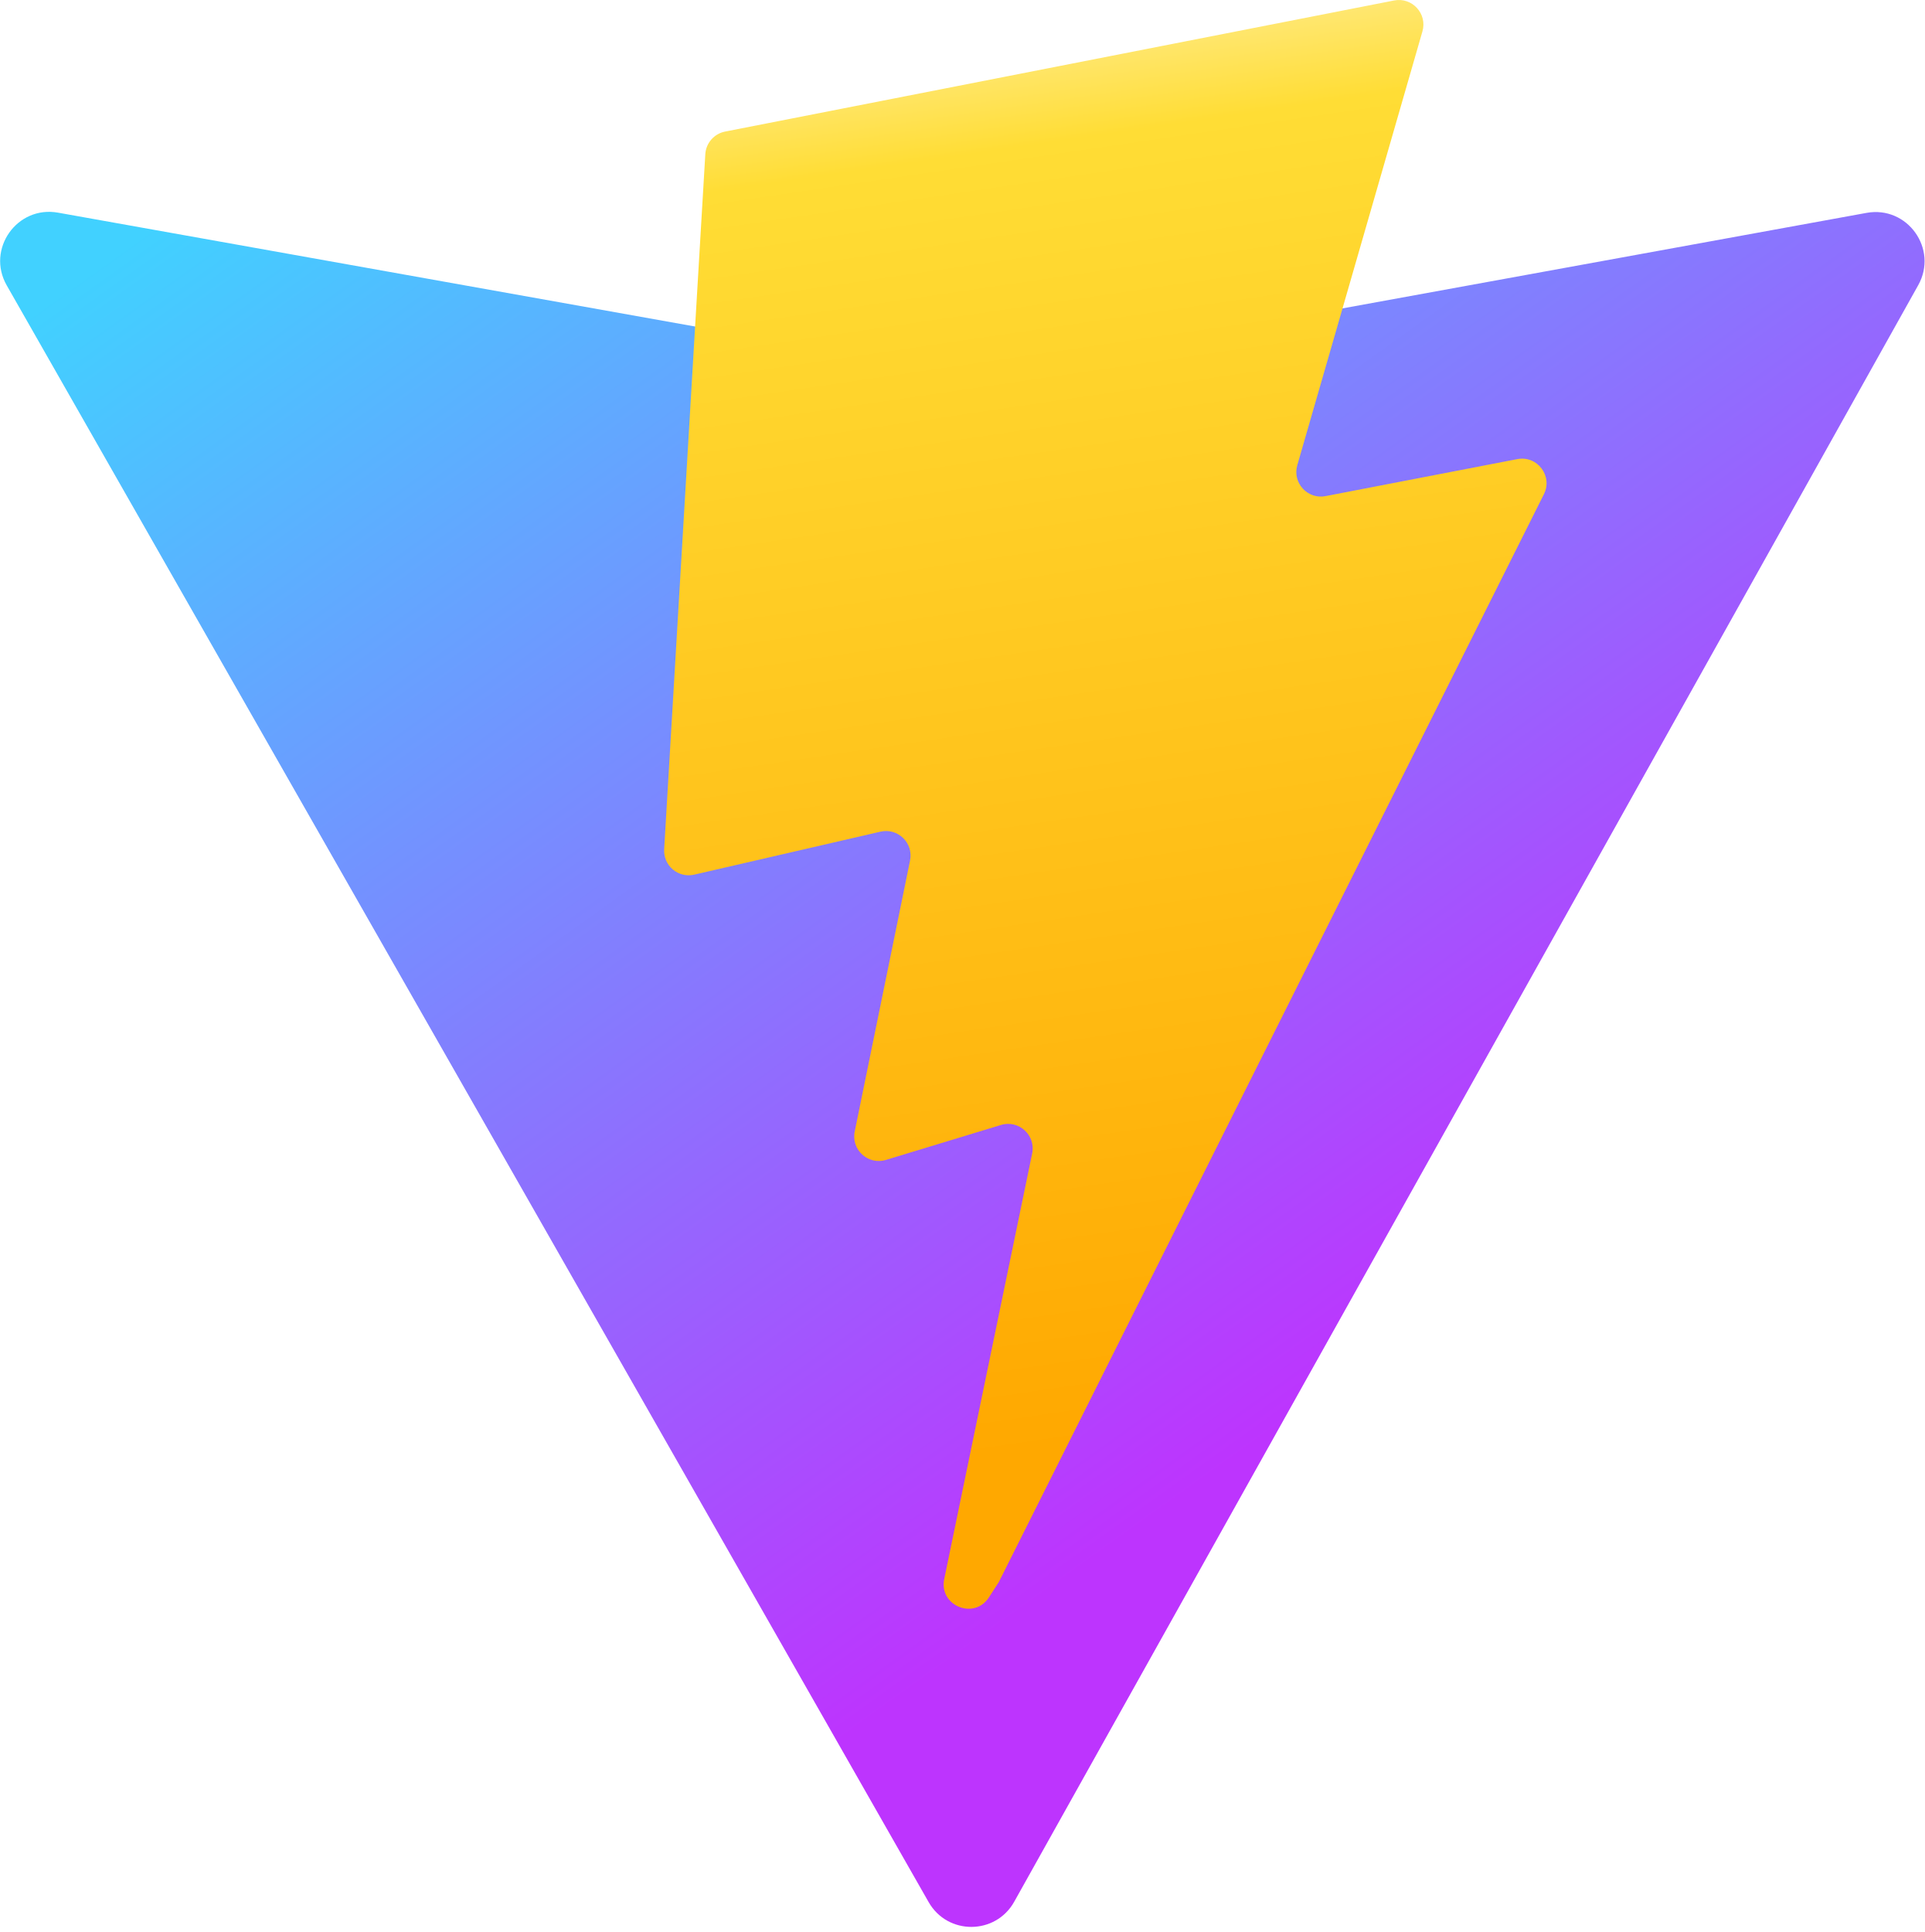
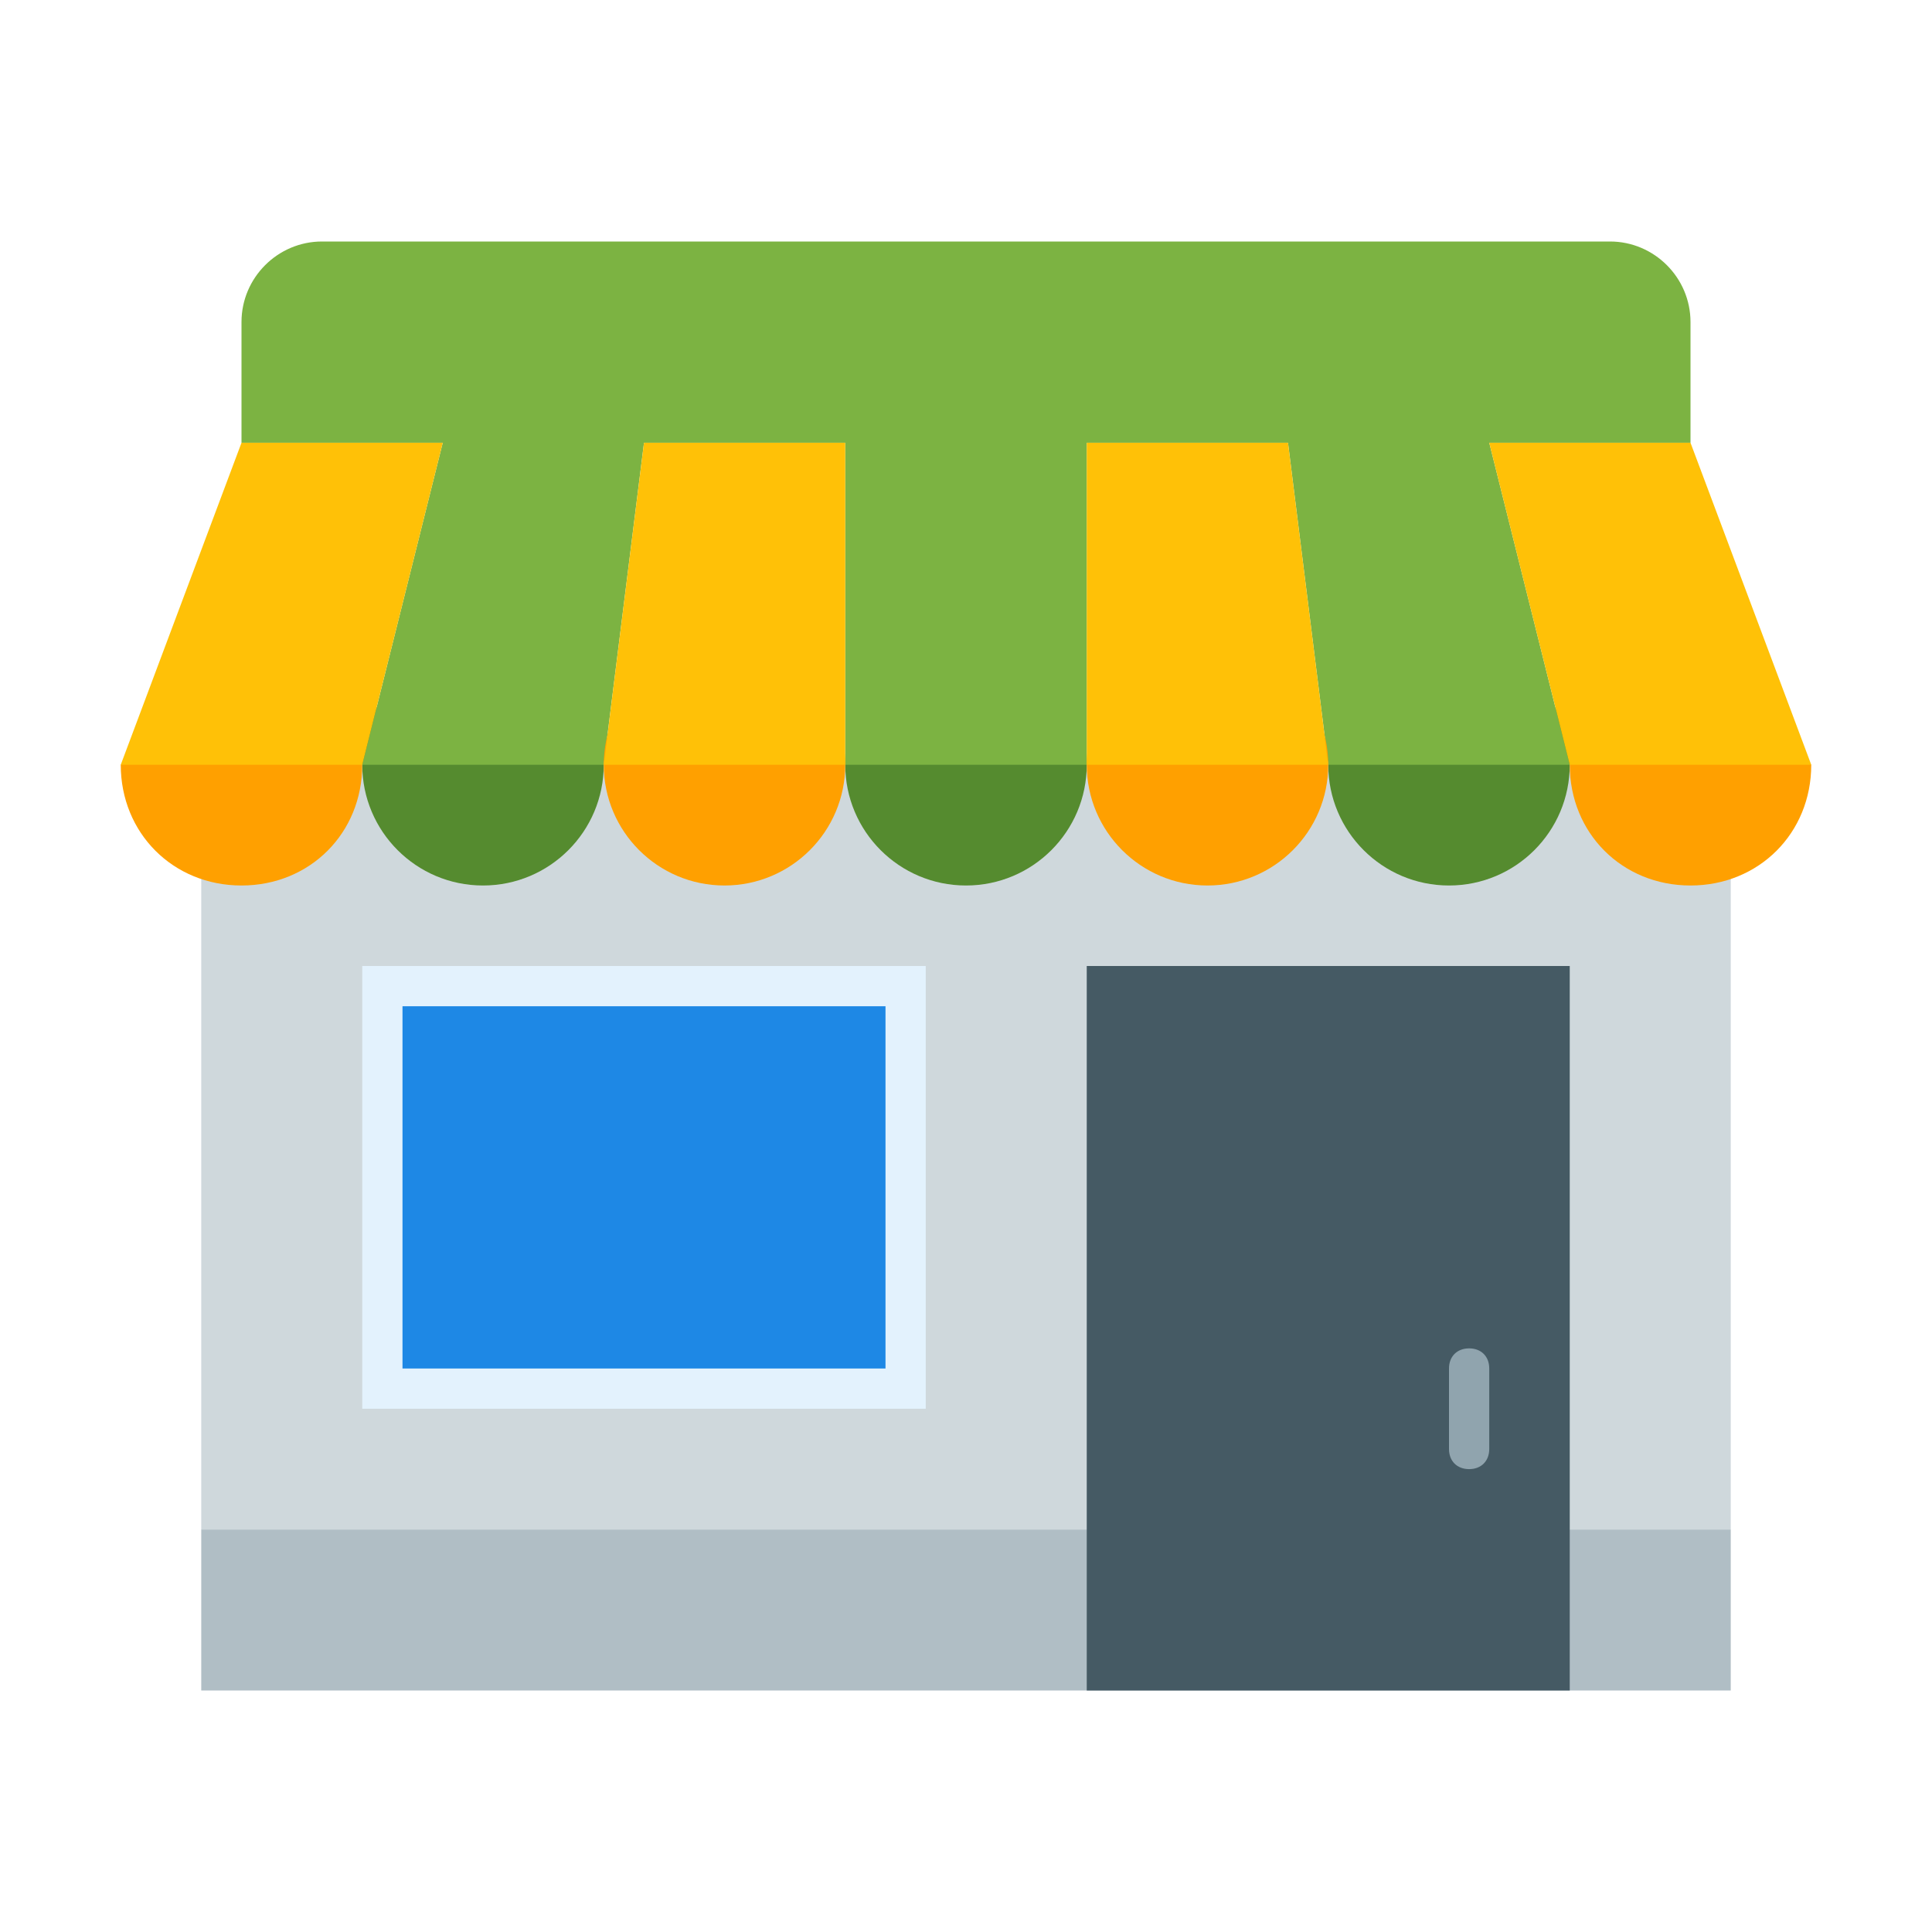
- <svg xmlns="http://www.w3.org/2000/svg" aria-hidden="true" role="img" class="iconify iconify--logos" width="31.88" height="32" preserveAspectRatio="xMidYMid meet" viewBox="0 0 256 257">
-   <defs>
-     <linearGradient id="IconifyId1813088fe1fbc01fb466" x1="-.828%" x2="57.636%" y1="7.652%" y2="78.411%">
-       <stop offset="0%" stop-color="#41D1FF" />
-       <stop offset="100%" stop-color="#BD34FE" />
-     </linearGradient>
-     <linearGradient id="IconifyId1813088fe1fbc01fb467" x1="43.376%" x2="50.316%" y1="2.242%" y2="89.03%">
-       <stop offset="0%" stop-color="#FFEA83" />
-       <stop offset="8.333%" stop-color="#FFDD35" />
-       <stop offset="100%" stop-color="#FFA800" />
-     </linearGradient>
-   </defs>
-   <path fill="url(#IconifyId1813088fe1fbc01fb466)" d="M255.153 37.938L134.897 252.976c-2.483 4.44-8.862 4.466-11.382.048L.875 37.958c-2.746-4.814 1.371-10.646 6.827-9.67l120.385 21.517a6.537 6.537 0 0 0 2.322-.004l117.867-21.483c5.438-.991 9.574 4.796 6.877 9.62Z" />
-   <path fill="url(#IconifyId1813088fe1fbc01fb467)" d="M185.432.063L96.44 17.501a3.268 3.268 0 0 0-2.634 3.014l-5.474 92.456a3.268 3.268 0 0 0 3.997 3.378l24.777-5.718c2.318-.535 4.413 1.507 3.936 3.838l-7.361 36.047c-.495 2.426 1.782 4.5 4.151 3.78l15.304-4.649c2.372-.72 4.652 1.36 4.15 3.788l-11.698 56.621c-.732 3.542 3.979 5.473 5.943 2.437l1.313-2.028l72.516-144.72c1.215-2.423-.88-5.186-3.54-4.672l-25.505 4.922c-2.396.462-4.435-1.77-3.759-4.114l16.646-57.705c.677-2.35-1.37-4.583-3.769-4.113Z" />
+ <svg xmlns="http://www.w3.org/2000/svg" width="32" height="32" viewBox="0 0 48 48">
+   <path fill="#CFD8DC" d="M5 19h38v19H5z" />
+   <path fill="#B0BEC5" d="M5 38h38v4H5z" />
+   <path fill="#455A64" d="M27 24h12v18H27z" />
+   <path fill="#E3F2FD" d="M9 24h14v11H9z" />
+   <path fill="#1E88E5" d="M10 25h12v9H10z" />
+   <path fill="#90A4AE" d="M36.5 33.5c-.3 0-.5.2-.5.5v2c0 .3.2.5.5.5s.5-.2.5-.5v-2c0-.3-.2-.5-.5-.5" />
+   <g fill="#558B2F">
+     <circle cx="24" cy="19" r="3" />
+     <circle cx="36" cy="19" r="3" />
+     <circle cx="12" cy="19" r="3" />
+   </g>
+   <path fill="#7CB342" d="M40 6H8c-1.1 0-2 .9-2 2v3h36V8c0-1.1-.9-2-2-2m-19 5h6v8h-6zm16 0h-5l1 8h6zm-26 0h5l-1 8H9z" />
+   <g fill="#FFA000">
+     <circle cx="30" cy="19" r="3" />
+     <path d="M45 19c0 1.7-1.3 3-3 3s-3-1.3-3-3s1.3-3 3-3z" />
+     <circle cx="18" cy="19" r="3" />
+     <path d="M3 19c0 1.7 1.3 3 3 3s3-1.3 3-3s-1.3-3-3-3z" />
+   </g>
+   <path fill="#FFC107" d="M32 11h-5v8h6zm10 0h-5l2 8h6zm-26 0h5v8h-6zM6 11h5l-2 8H3z" />
</svg>
